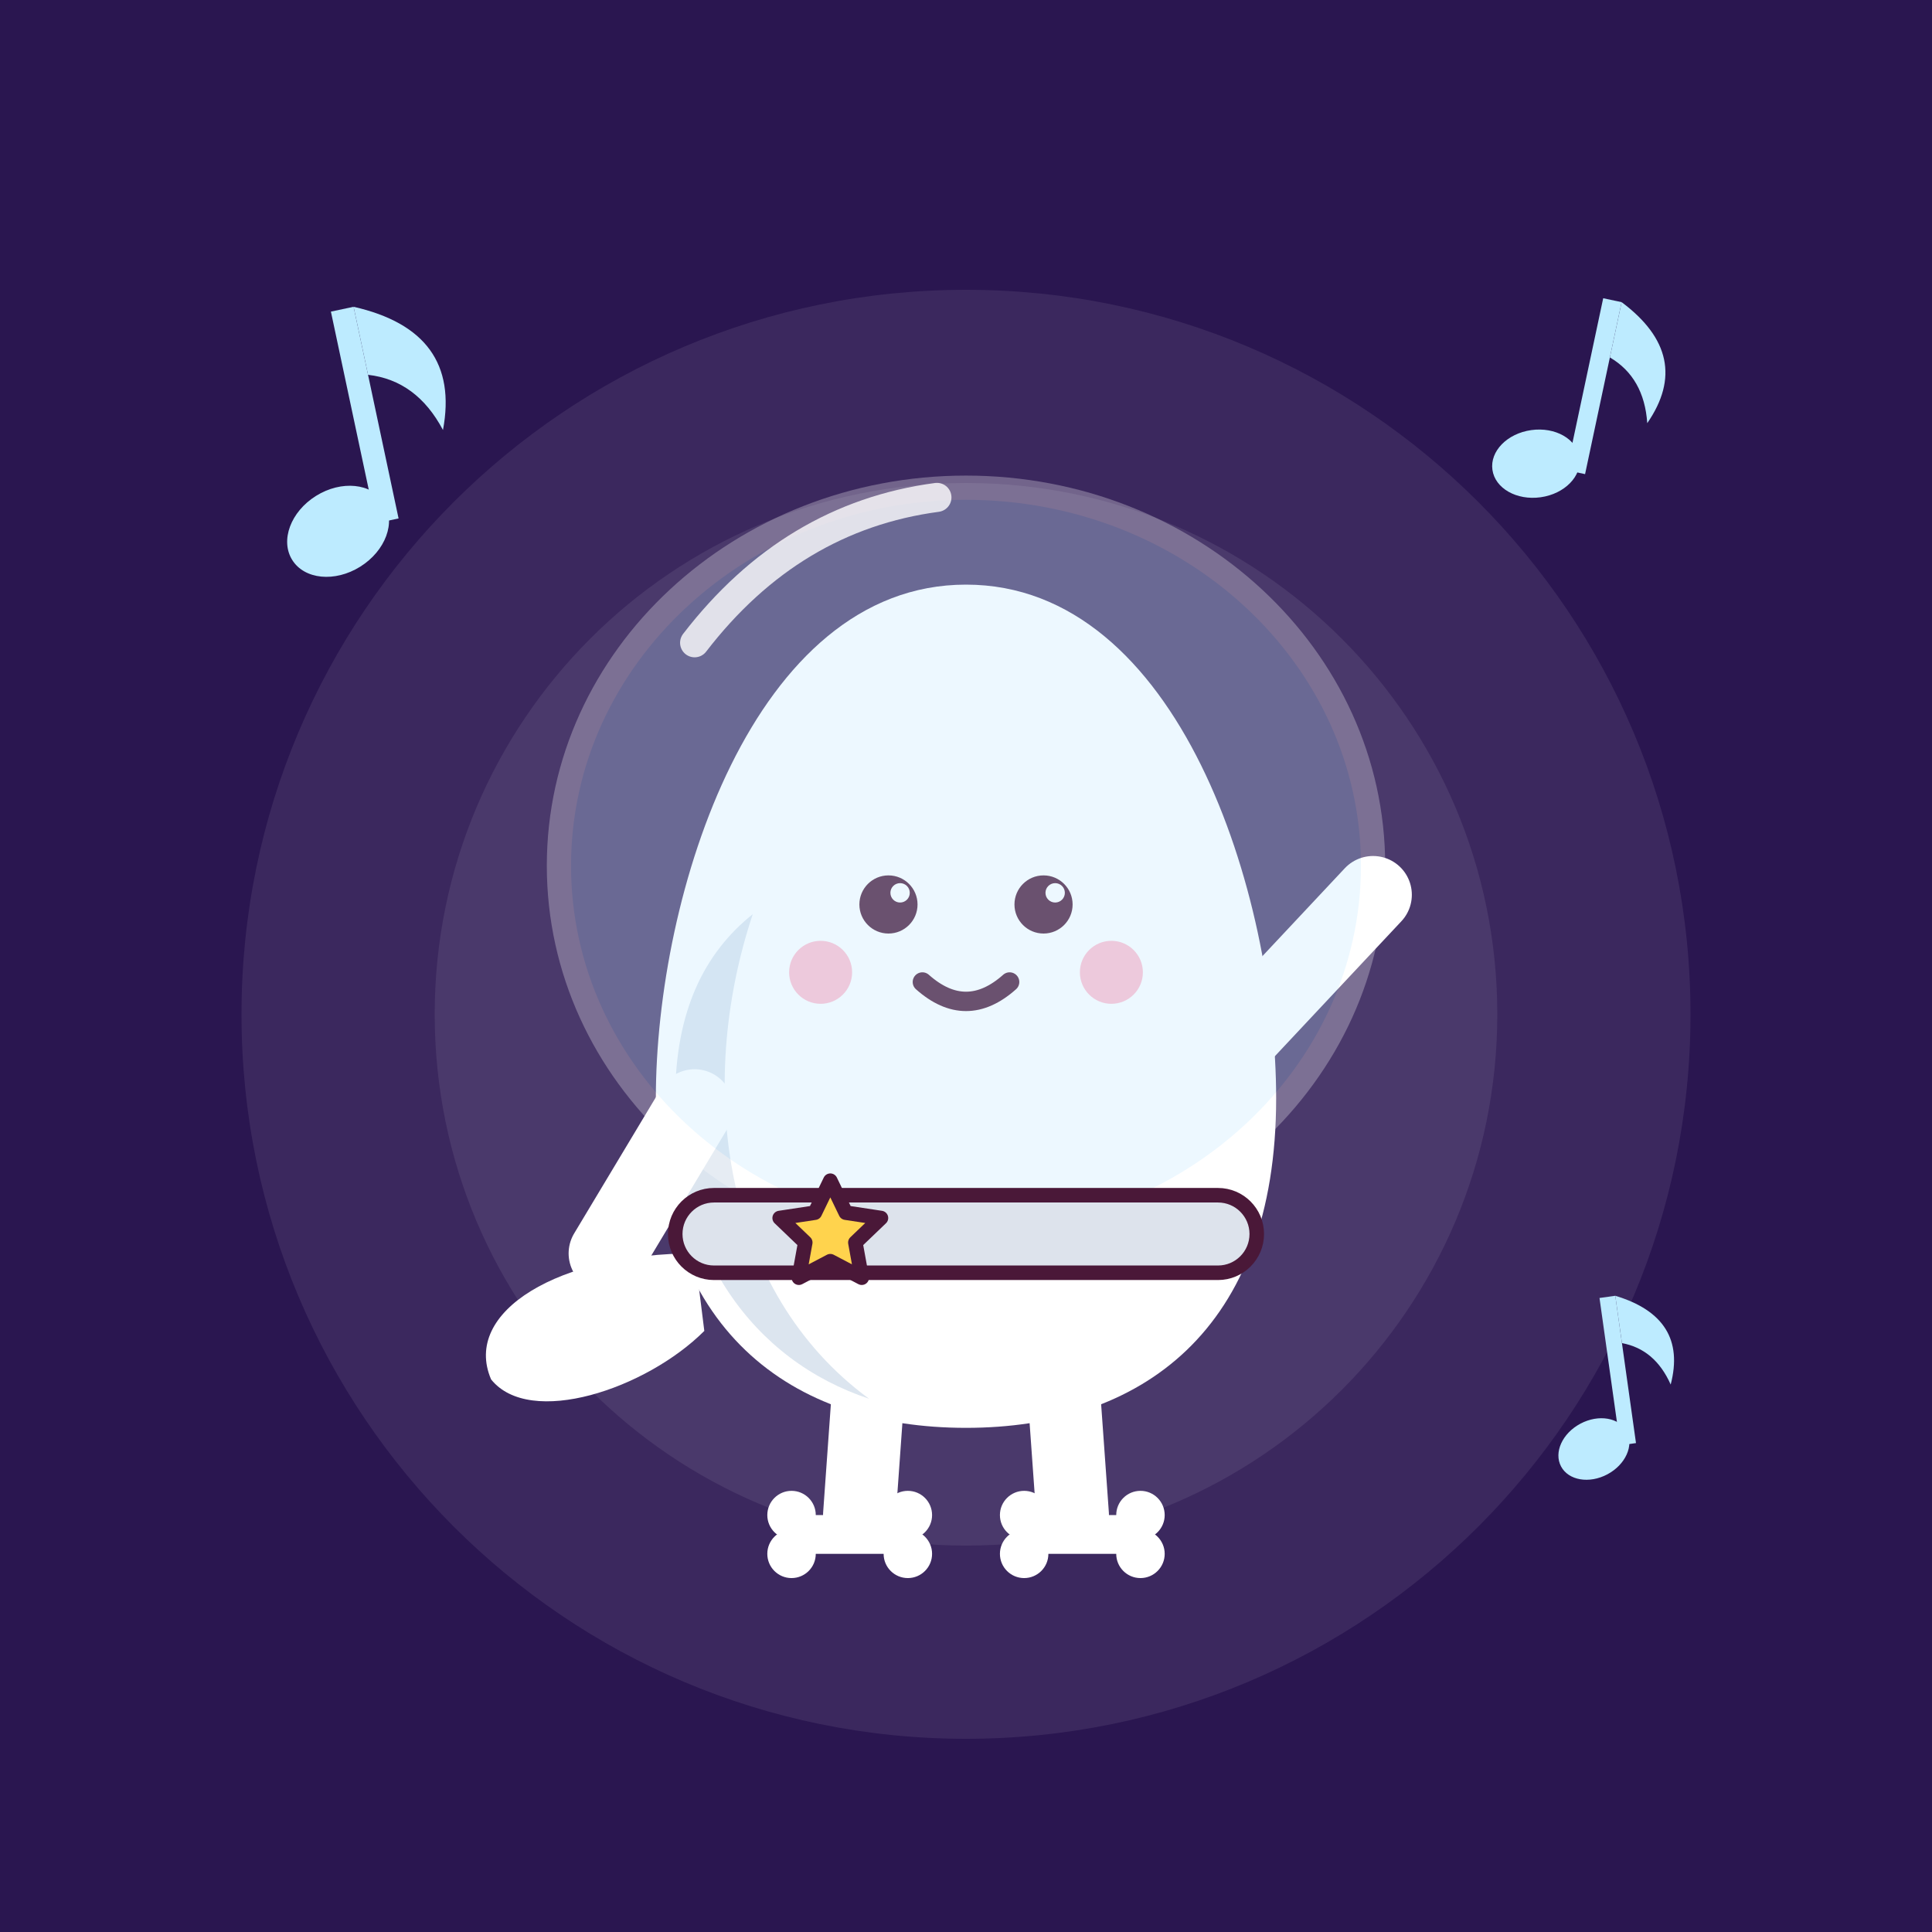
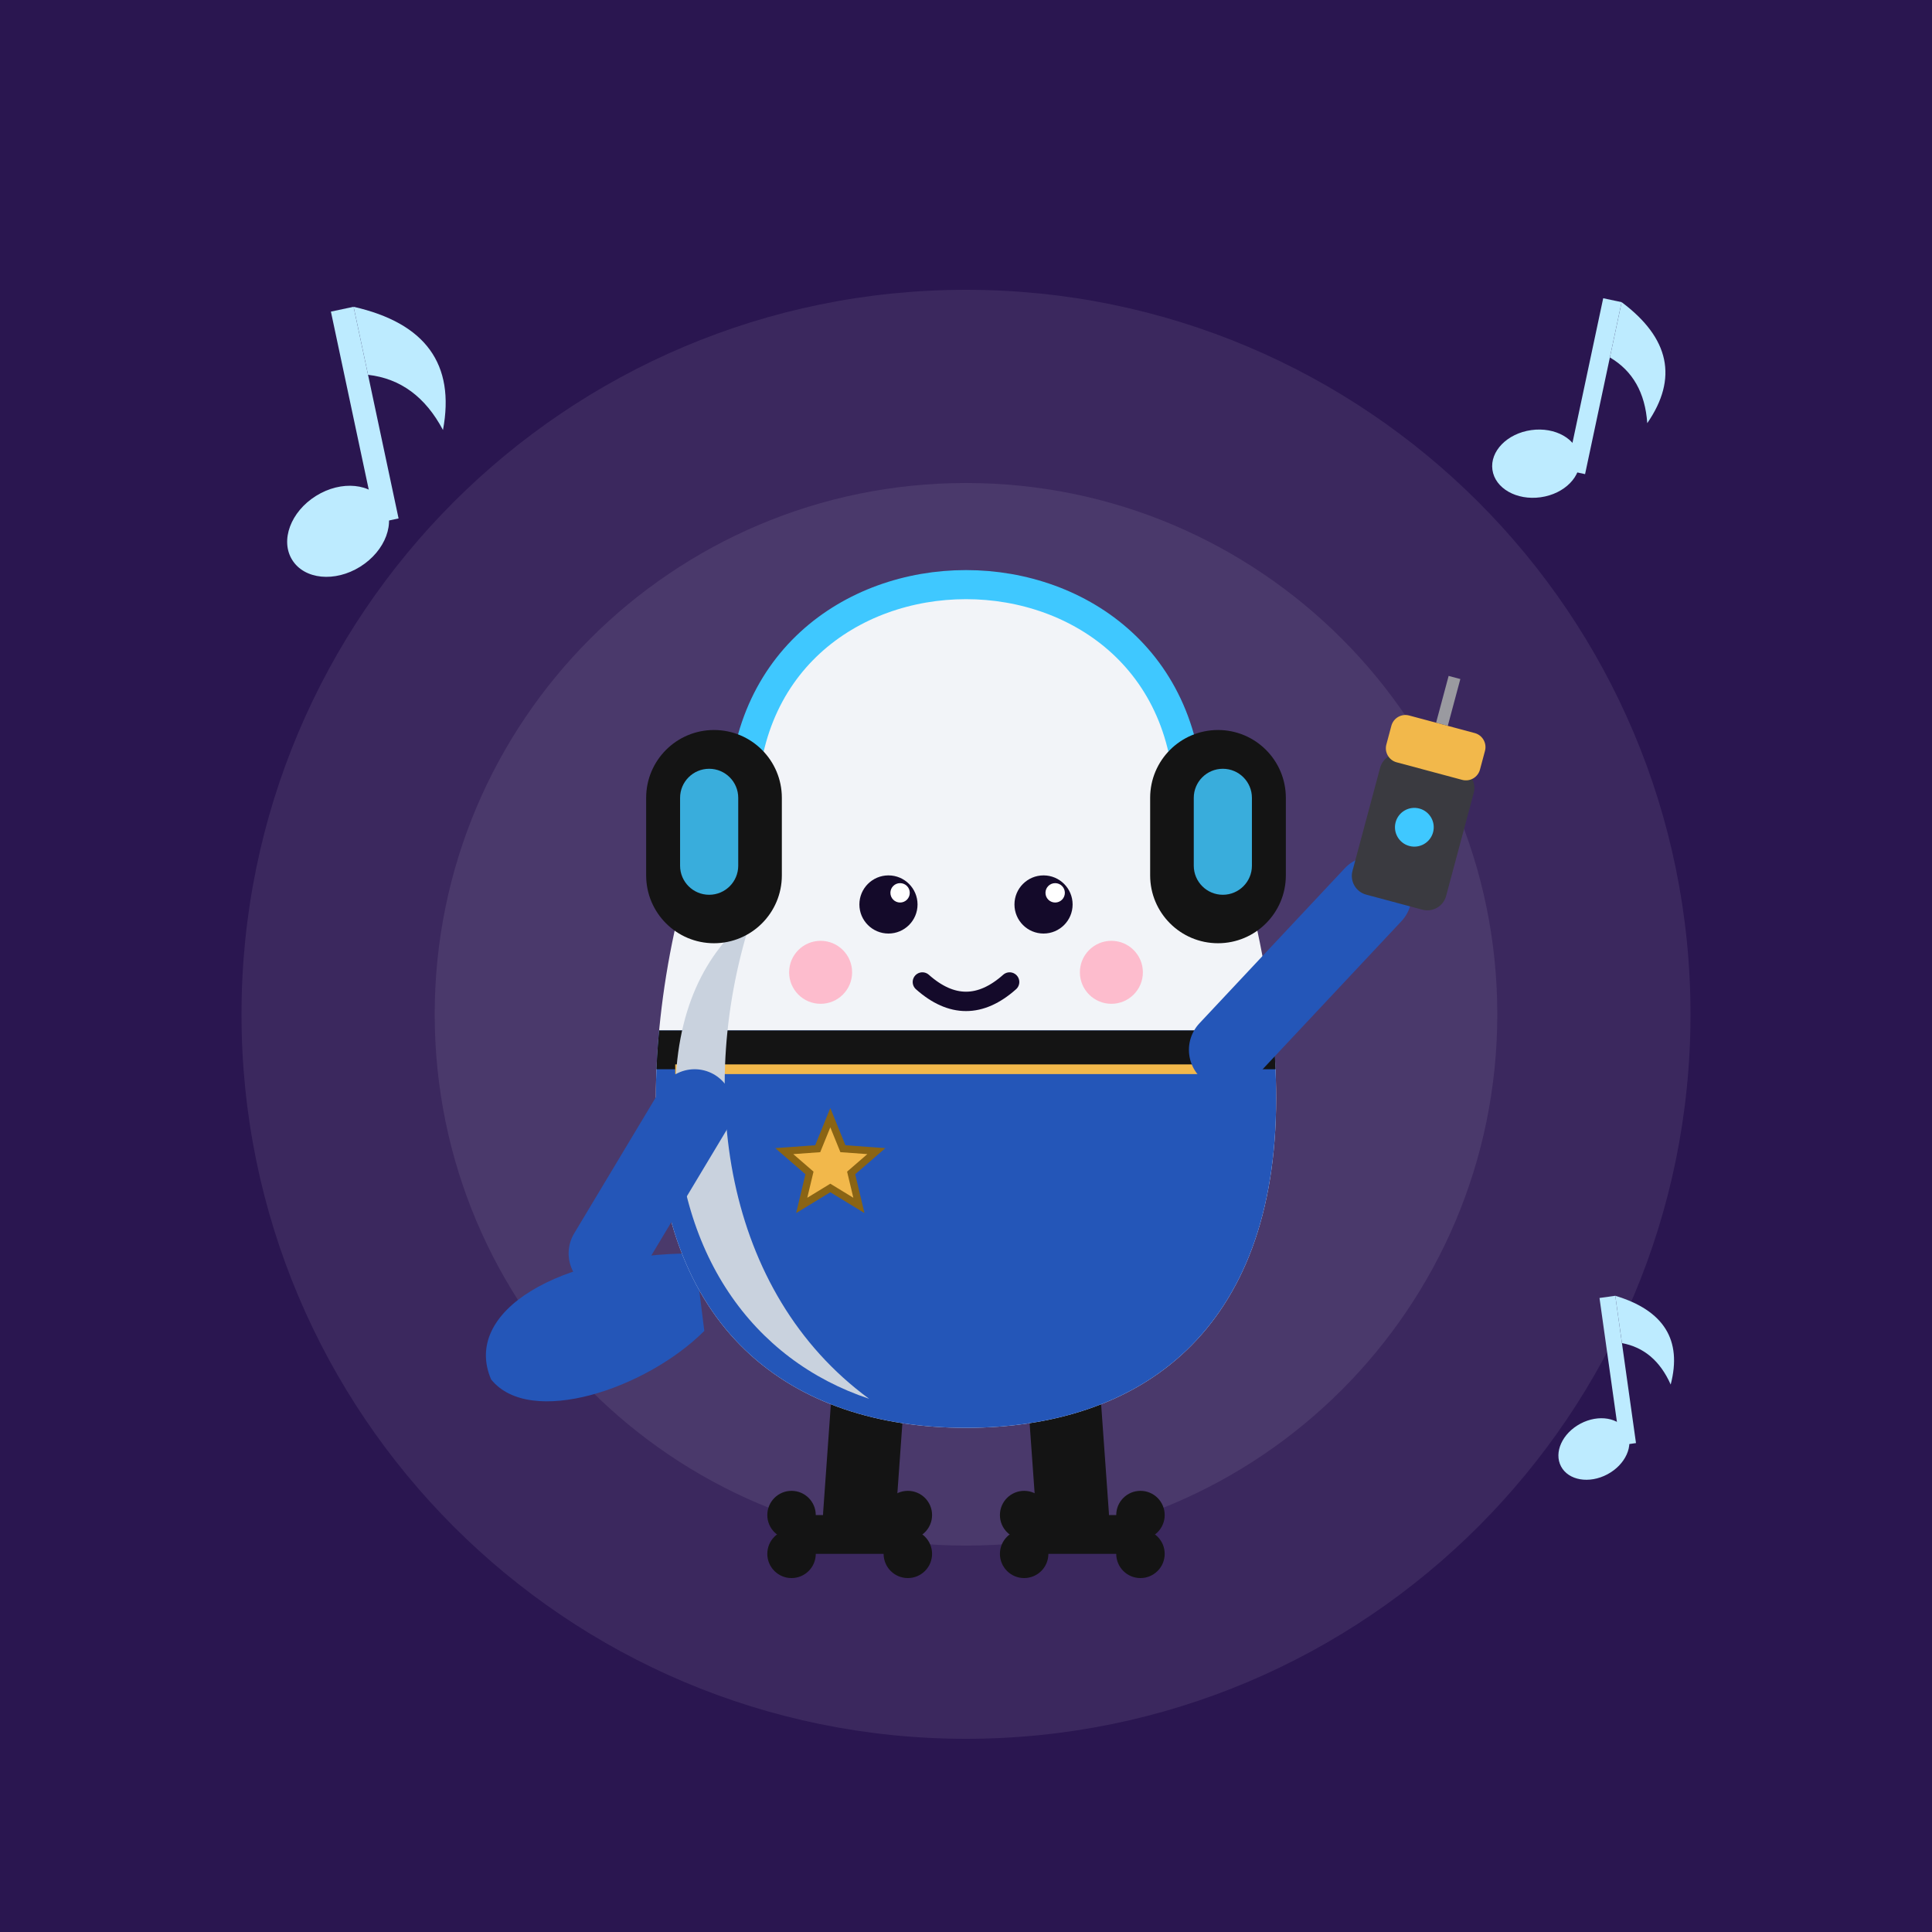
<svg xmlns="http://www.w3.org/2000/svg" viewBox="0 0 400 400" width="400" height="400">
  <rect width="400" height="400" fill="#2A1650" />
  <circle cx="200" cy="210" r="150" fill="#FFFFFF" opacity=".08" />
  <circle cx="200" cy="210" r="110" fill="#FFFFFF" opacity=".08" />
  <g transform="translate(70 110) rotate(-12) scale(1.6)" fill="#BDEBFF">
    <ellipse cx="0" cy="0" rx="7" ry="5.4" transform="rotate(-20)" />
    <rect x="5" y="-28" width="3" height="28" />
    <path d="M8-28q13 6 8 18q-2-7-8-9z" />
  </g>
  <g transform="translate(318 96) rotate(12) scale(1.3)" fill="#BDEBFF">
    <ellipse cx="0" cy="0" rx="7" ry="5.4" transform="rotate(-20)" />
    <rect x="5" y="-28" width="3" height="28" />
    <path d="M8-28q13 6 8 18q-2-7-8-9z" />
  </g>
  <g transform="translate(330 300) rotate(-8) scale(1.1)" fill="#BDEBFF">
    <ellipse cx="0" cy="0" rx="7" ry="5.4" transform="rotate(-20)" />
    <rect x="5" y="-28" width="3" height="28" />
    <path d="M8-28q13 6 8 18q-2-7-8-9z" />
  </g>
  <svg x="60" y="60" width="280" height="280" viewBox="0 0 240 240">
    <g transform="translate(120 128) scale(.86)">
-       <path d="M-56 50C-84 50-104 62-98 76C-90 86-66 78-54 66Z" fill="#FFFFFF" />
-       <path d="M-20 76L-22 104" stroke="#FFFFFF" stroke-width="15" stroke-linecap="round" fill="none" />
-       <path d="M20 76L22 104" stroke="#FFFFFF" stroke-width="15" stroke-linecap="round" fill="none" />
-       <g transform="translate(-24 108)">
-         <circle cx="-12" cy="-4" r="5" fill="#FFFFFF" />
-         <circle cx="-12" cy="4" r="5" fill="#FFFFFF" />
-         <circle cx="12" cy="-4" r="5" fill="#FFFFFF" />
-         <circle cx="12" cy="4" r="5" fill="#FFFFFF" />
-         <rect x="-12" y="-4" width="24" height="8" fill="#FFFFFF" />
+       <path d="M-56 50C-84 50-104 62-98 76C-90 86-66 78-54 66Z" fill="#2456B8" />
+       <path d="M-20 76L-22 104" stroke="#141414" stroke-width="15" stroke-linecap="round" fill="none" />
+       <path d="M20 76L22 104" stroke="#141414" stroke-width="15" stroke-linecap="round" fill="none" />
+       <g transform="translate(-24 108)" fill="#141414">
+         <circle cx="-12" cy="-4" r="5" />
+         <circle cx="-12" cy="4" r="5" />
+         <circle cx="12" cy="-4" r="5" />
+         <circle cx="12" cy="4" r="5" />
+         <rect x="-12" y="-4" width="24" height="8" />
      </g>
-       <g transform="translate(24 108)">
-         <circle cx="-12" cy="-4" r="5" fill="#FFFFFF" />
-         <circle cx="-12" cy="4" r="5" fill="#FFFFFF" />
-         <circle cx="12" cy="-4" r="5" fill="#FFFFFF" />
-         <circle cx="12" cy="4" r="5" fill="#FFFFFF" />
-         <rect x="-12" y="-4" width="24" height="8" fill="#FFFFFF" />
+       <g transform="translate(24 108)" fill="#141414">
+         <circle cx="-12" cy="-4" r="5" />
+         <circle cx="-12" cy="4" r="5" />
+         <circle cx="12" cy="-4" r="5" />
+         <circle cx="12" cy="4" r="5" />
+         <rect x="-12" y="-4" width="24" height="8" />
      </g>
-       <path d="M0-88C44-88 64-24 64 18C64 66 36 86 0 86C-36 86-64 66-64 18C-64-24-44-88 0-88Z" fill="#FFFFFF" />
-       <path d="M-44-20C-56 16-50 58-20 80C-44 72-60 50-60 18C-60 0-54-12-44-20Z" fill="#DCE5EF" />
-       <path d="M-56 20L-74 50" stroke="#FFFFFF" stroke-width="16" stroke-linecap="round" fill="none" />
-       <path d="M54 8L84 -24" stroke="#FFFFFF" stroke-width="16" stroke-linecap="round" fill="none" />
-       <circle cx="-16" cy="-22" r="6" fill="#4A1838" />
-       <circle cx="16" cy="-22" r="6" fill="#4A1838" />
+       <defs>
+         <clipPath id="mbc">
+           <path d="M0-88C44-88 64-24 64 18C64 66 36 86 0 86C-36 86-64 66-64 18C-64-24-44-88 0-88Z" />
+         </clipPath>
+       </defs>
+       <path d="M0-88C44-88 64-24 64 18C64 66 36 86 0 86C-36 86-64 66-64 18C-64-24-44-88 0-88Z" fill="#F2F4F8" />
+       <g clip-path="url(#mbc)">
+         <path d="M-80 4H80V120H-80Z" fill="#2456B8" />
+         <path d="M-80 4H80V12H-80Z" fill="#141414" />
+         <path d="M-60 12H60" stroke="#F2B84B" stroke-width="2" />
+         <path d="M-44-20C-56 16-50 58-20 80C-44 72-60 50-60 18C-60 0-54-12-44-20Z" fill="#C9D2DE" />
+       </g>
+       <path d="M-28.0 22.0L-25.4 28.4L-18.5 28.9L-23.7 33.4L-22.1 40.1L-28.0 36.5L-33.9 40.1L-32.3 33.4L-37.5 28.9L-30.6 28.4Z" fill="#F2B84B" stroke="#8A6414" stroke-width="1.5" />
+       <path d="M-56 20L-74 50" stroke="#2456B8" stroke-width="16" stroke-linecap="round" fill="none" />
+       <path d="M54 8L84 -24" stroke="#2456B8" stroke-width="16" stroke-linecap="round" fill="none" />
+       <circle cx="-16" cy="-22" r="6" fill="#140A2A" />
+       <circle cx="16" cy="-22" r="6" fill="#140A2A" />
      <circle cx="-13.6" cy="-24.4" r="2" fill="#FFF" />
      <circle cx="18.4" cy="-24.4" r="2" fill="#FFF" />
-       <path d="M-9-6q9 8 18 0" fill="none" stroke="#4A1838" stroke-width="4" stroke-linecap="round" />
-       <circle cx="-30" cy="-8" r="6.5" fill="#FFB3C6" opacity=".85" />
-       <circle cx="30" cy="-8" r="6.5" fill="#FFB3C6" opacity=".85" />
-       <ellipse cx="0" cy="-30" rx="84" ry="78" fill="#BFE6FF" opacity=".28" stroke="#FFFFFF" stroke-width="5" />
-       <path d="M-56-76q20-26 50-30" stroke="#FFFFFF" stroke-width="6" fill="none" stroke-linecap="round" opacity=".8" />
-       <rect x="-60" y="38" width="120" height="16" rx="8" fill="#DDE3EC" stroke="#4A1838" stroke-width="3" stroke-linejoin="round" />
-       <path d="M-28 35l3.19 6.6 7.26 1.1-5.28 5.06 1.32 7.26-6.49-3.41-6.49 3.41 1.32-7.26-5.28-5.06 7.26-1.1z" fill="#FFD34D" stroke="#4A1838" stroke-width="3" stroke-linejoin="round" />
+       <path d="M-9-6q9 8 18 0" fill="none" stroke="#140A2A" stroke-width="4" stroke-linecap="round" />
+       <circle cx="-30" cy="-8" r="6.5" fill="#FFB3C6" opacity="0.85" />
+       <circle cx="30" cy="-8" r="6.5" fill="#FFB3C6" opacity="0.85" />
+       <path d="M-46-40C-48-104 48-104 46-40" fill="none" stroke="#3FC8FF" stroke-width="6" stroke-linecap="round" />
+       <rect x="-66" y="-58" width="28" height="44" rx="14" fill="#141414" />
+       <rect x="-59" y="-50" width="12" height="26" rx="6" fill="#3FC8FF" opacity=".85" />
+       <rect x="38" y="-58" width="28" height="44" rx="14" fill="#141414" />
+       <rect x="47" y="-50" width="12" height="26" rx="6" fill="#3FC8FF" opacity=".85" />
+       <g transform="translate(92 -36) rotate(15)">
+         <path d="M0-24v-10" stroke="#9A9AA0" stroke-width="2.5" />
+         <rect x="-10" y="-16" width="20" height="30" rx="4" fill="#3A3A40" />
+         <rect x="-10" y="-24" width="20" height="10" rx="3" fill="#F2B84B" />
+         <circle cx="0" cy="-2" r="4" fill="#3FC8FF" />
+       </g>
    </g>
  </svg>
</svg>
